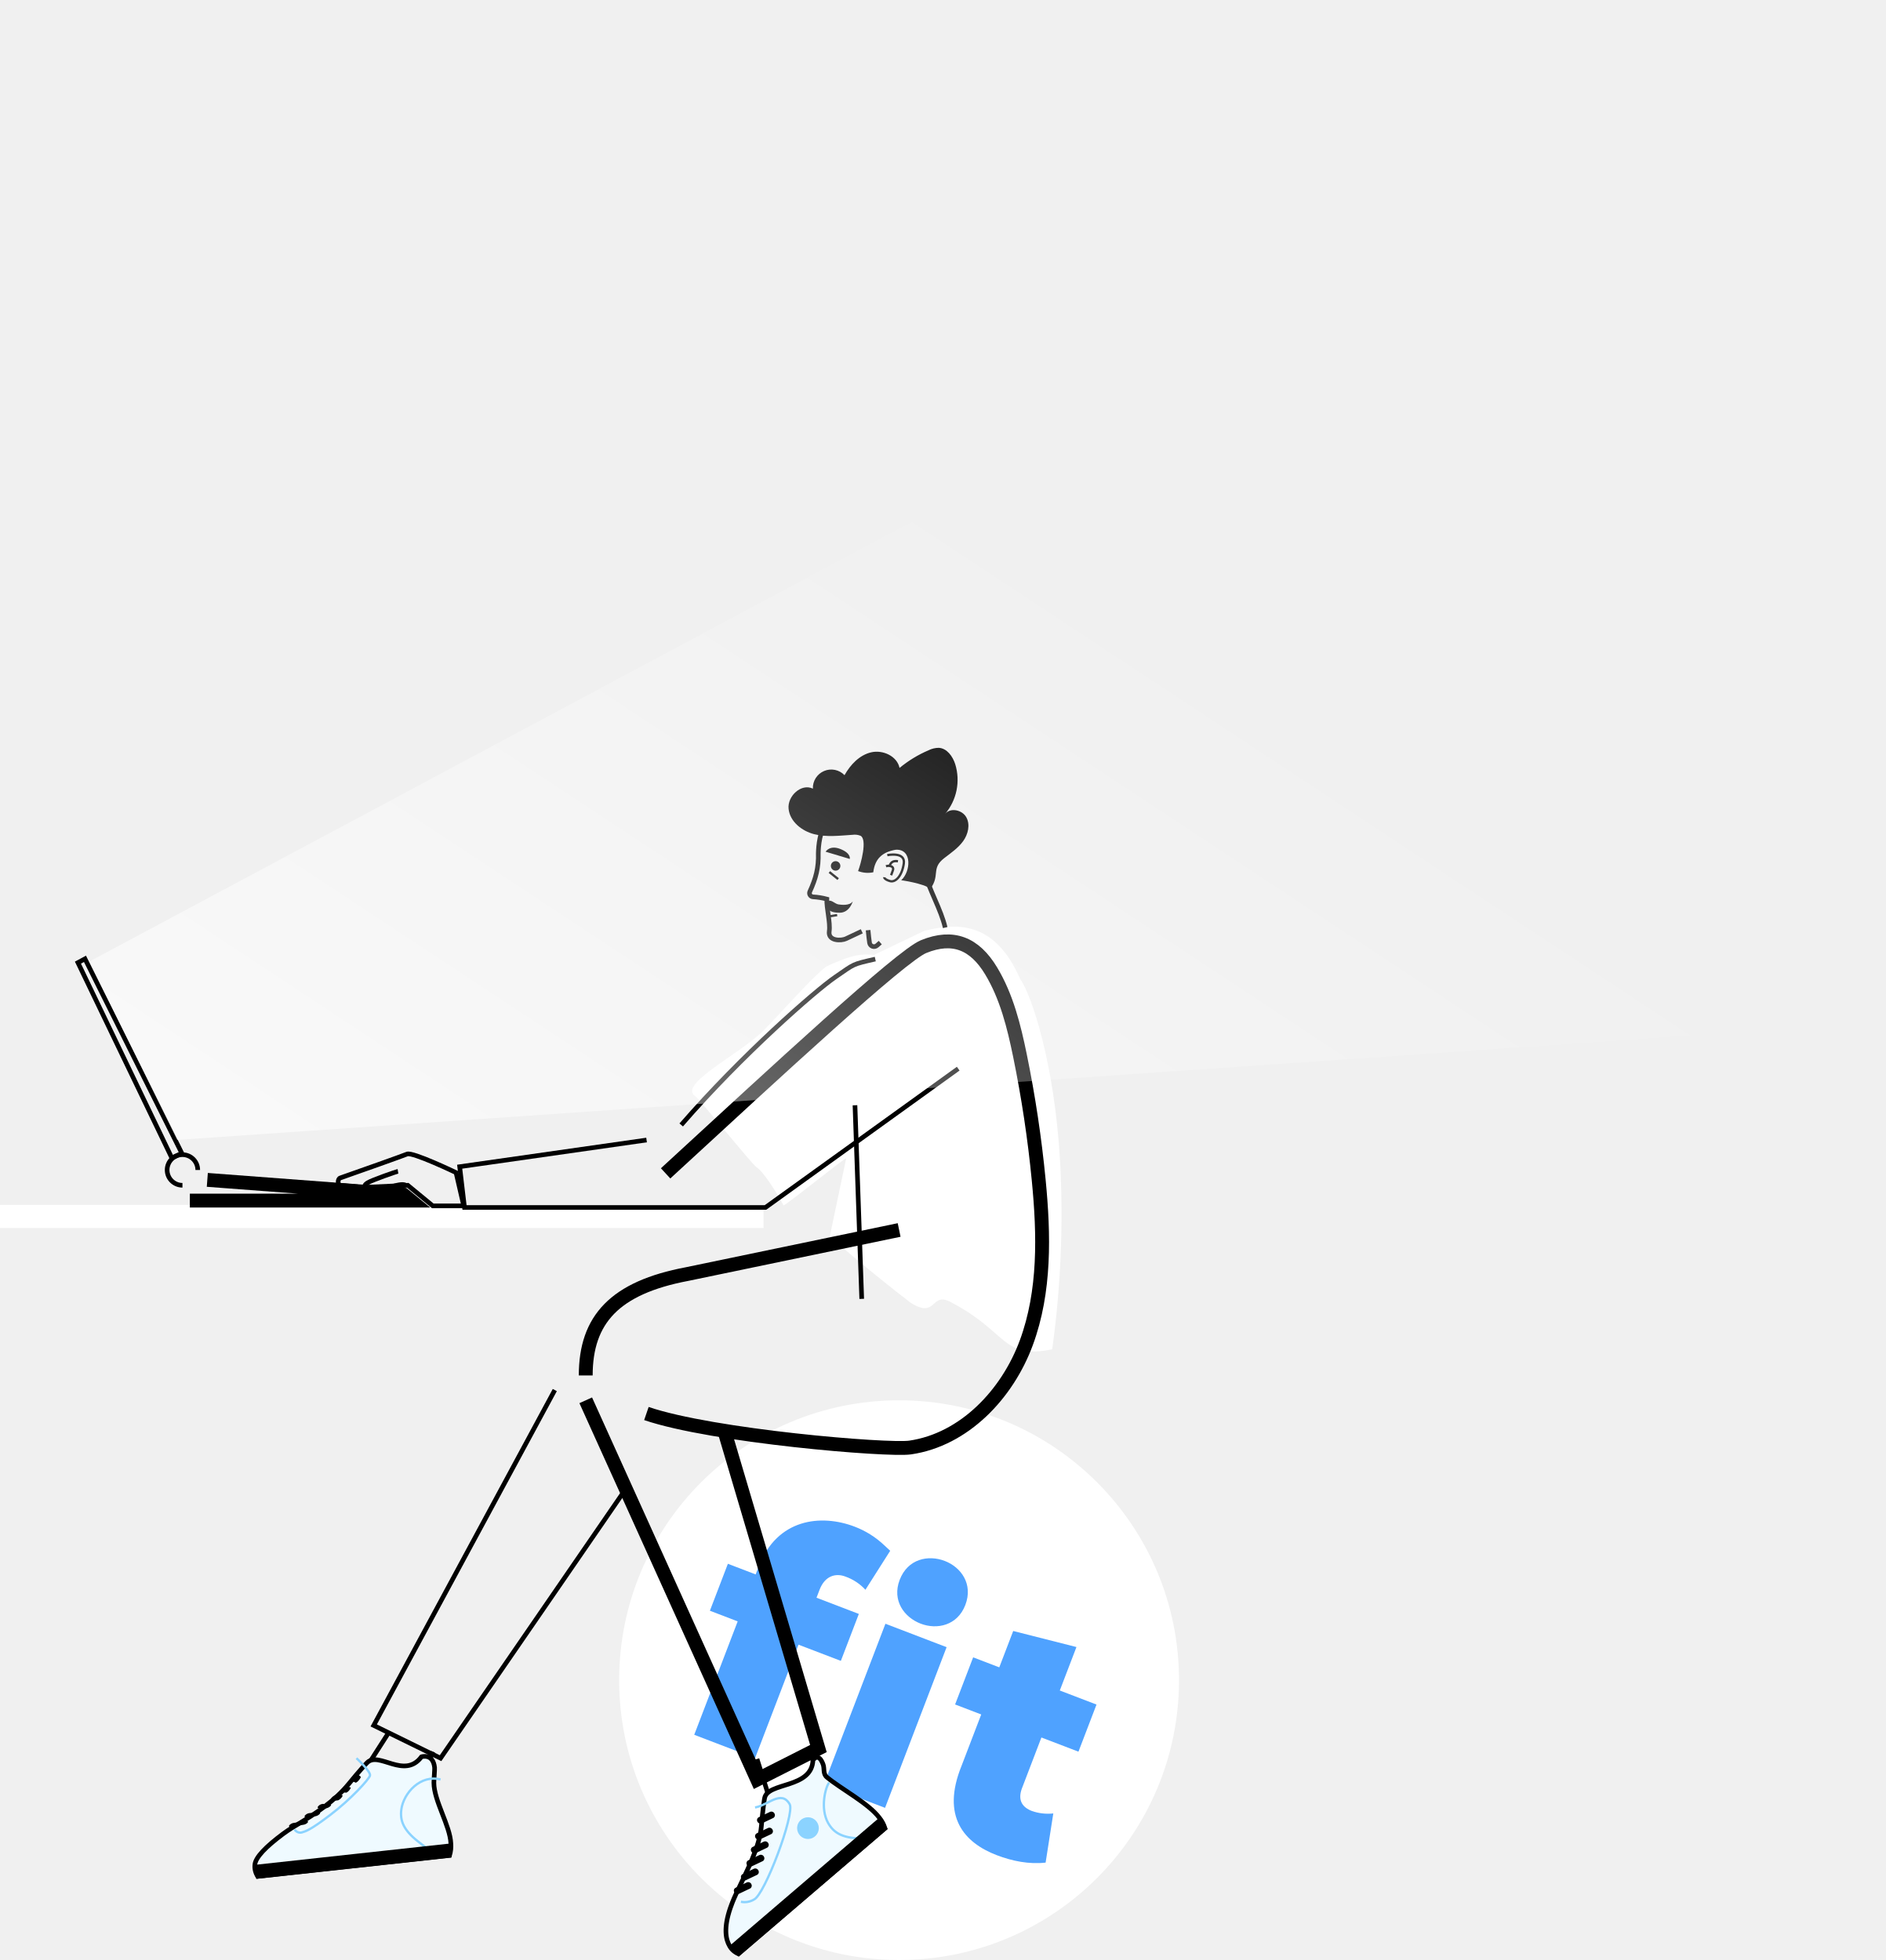
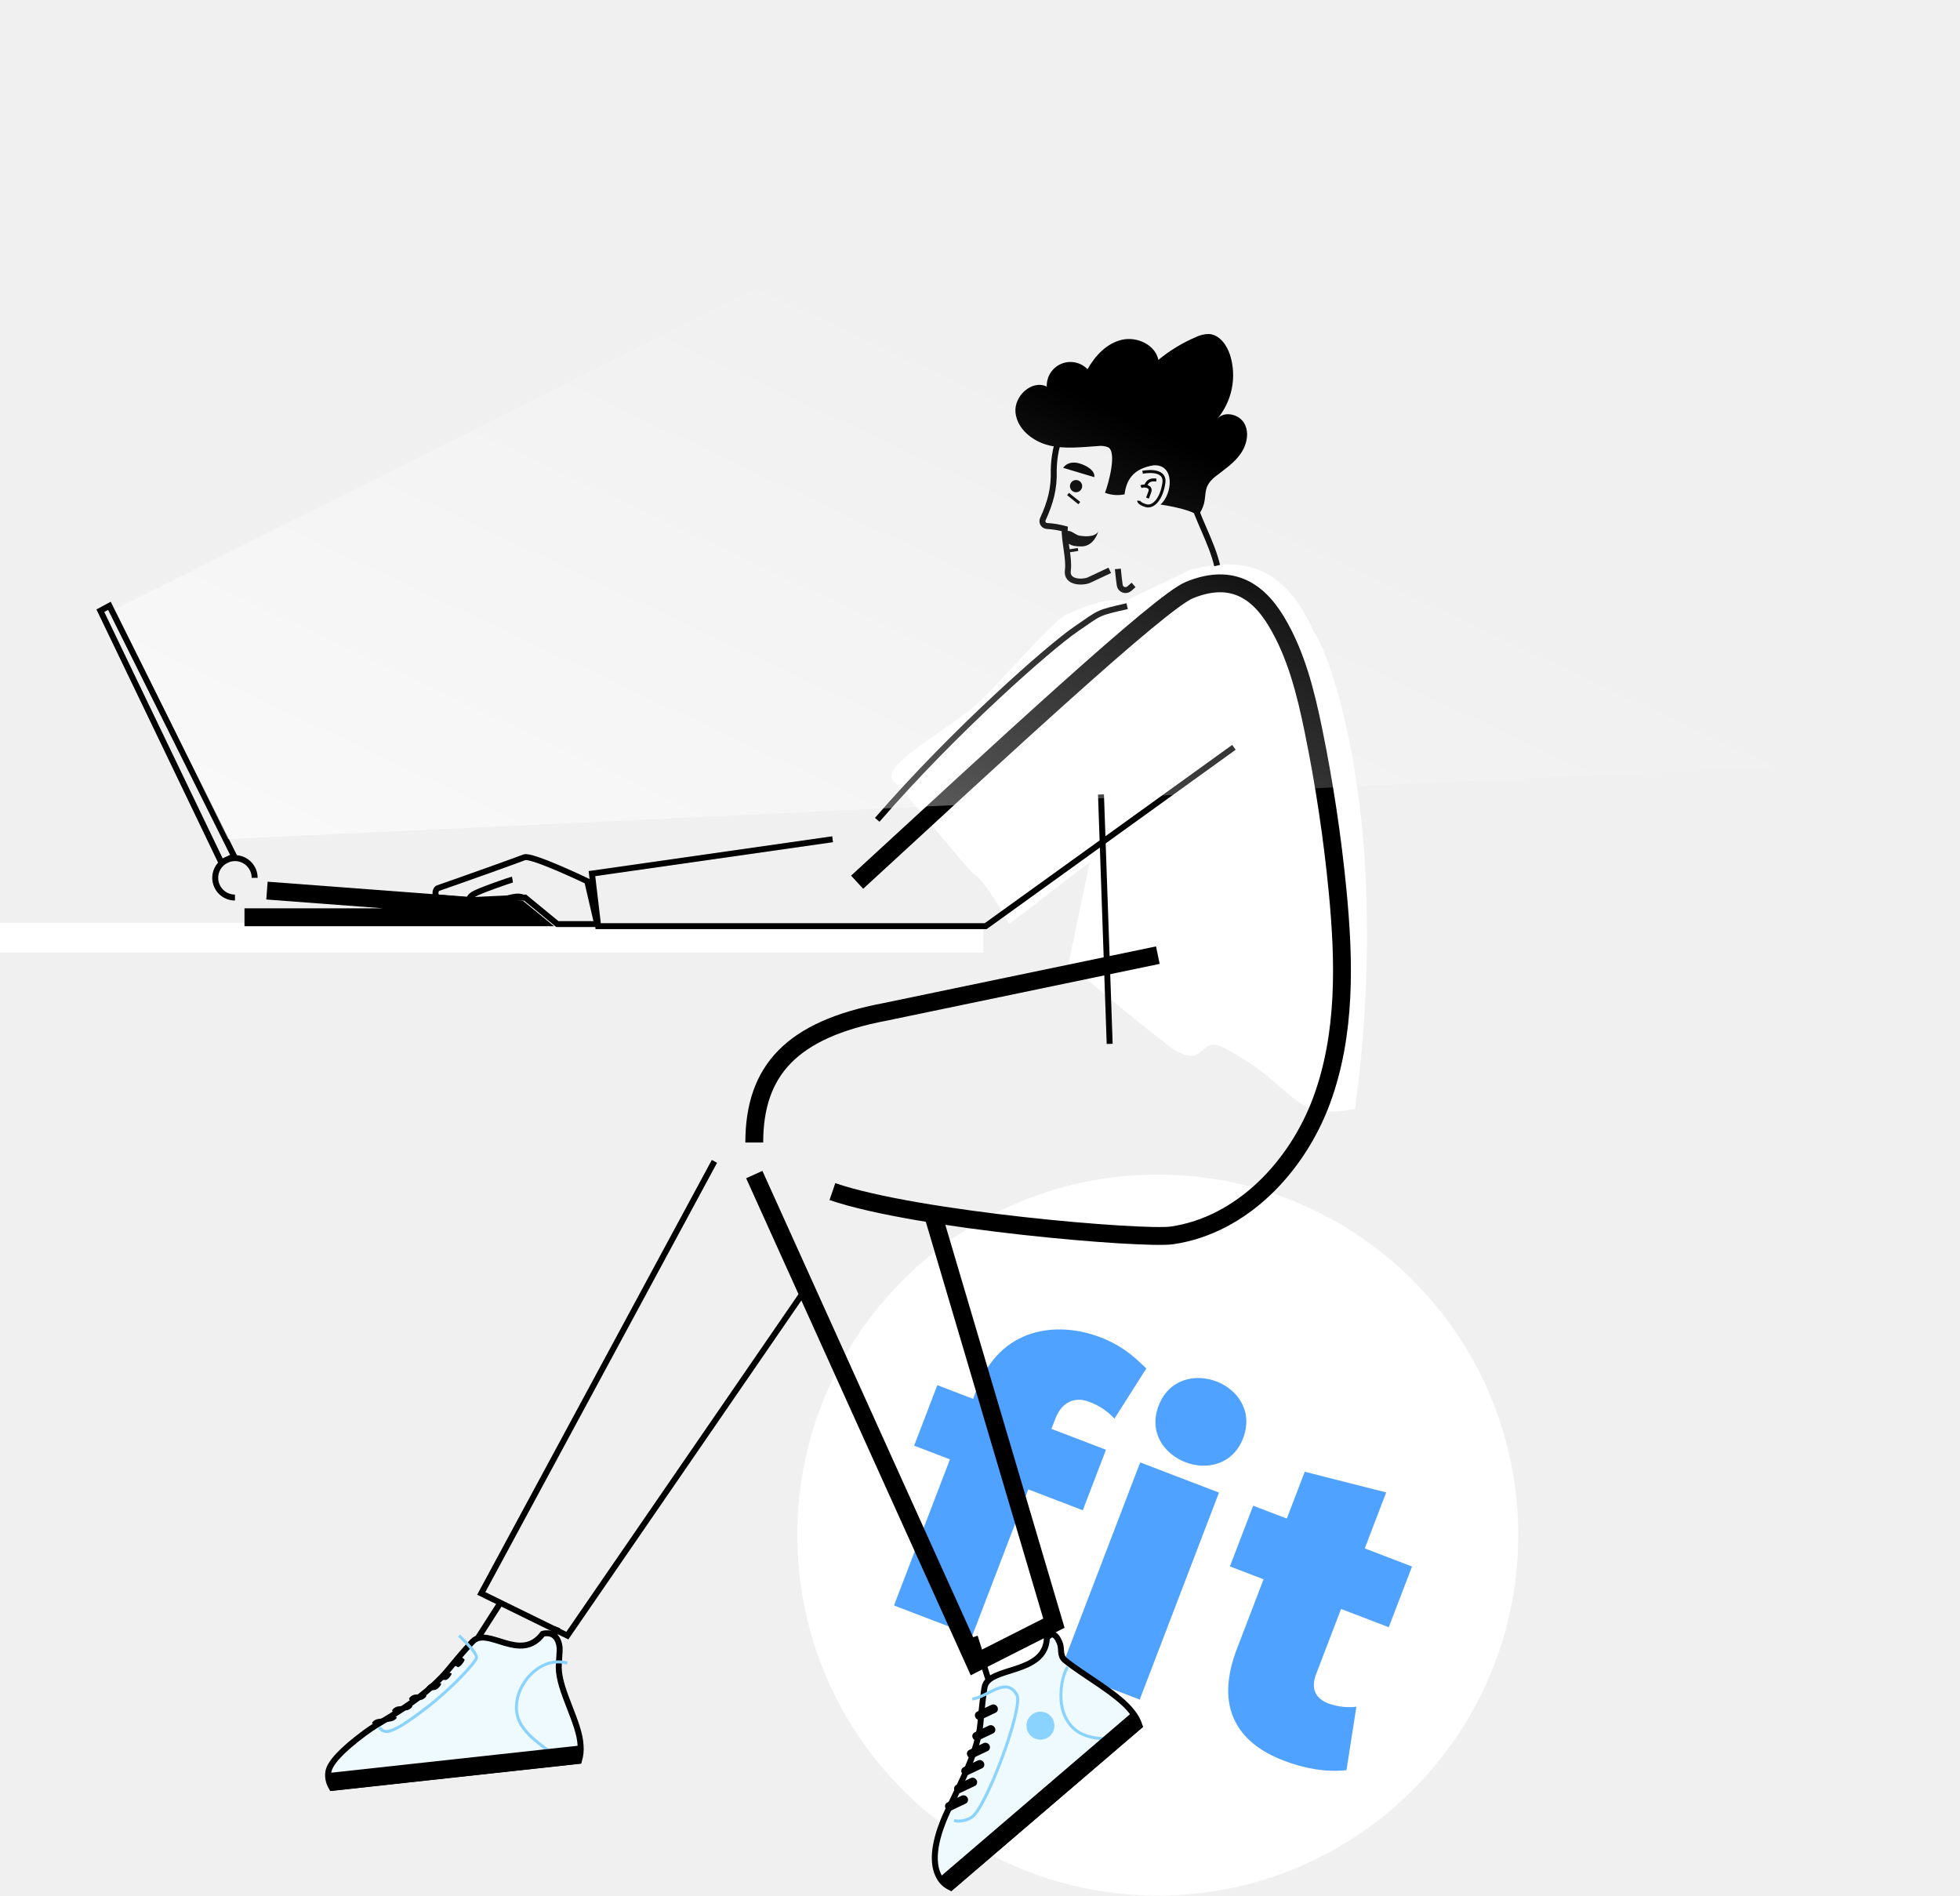
- <svg xmlns="http://www.w3.org/2000/svg" width="816.286" height="848.655" viewBox="0 0 816.286 848.655">
+ <svg xmlns="http://www.w3.org/2000/svg" width="658.859" height="637.114" viewBox="0 0 658.859 637.114">
  <defs>
    <linearGradient id="linear-gradient" x1="-0.115" y1="1.456" x2="0.704" y2="0.656" gradientUnits="objectBoundingBox">
      <stop offset="0" stop-color="#fff" />
      <stop offset="1" stop-color="#fff" stop-opacity="0" />
    </linearGradient>
  </defs>
-   <g id="Group_36389" data-name="Group 36389" transform="translate(-1106.443 -176.222)">
+   <g id="Group_36389" data-name="Group 36389" transform="translate(-1106.443 -387.763)">
    <path id="Path_915" data-name="Path 915" d="M699.322,290.184a427.384,427.384,0,0,1-3.43,81.131c-21.755,4.462-19.142-7.484-43.586-20.256-9.25-5.246-6.084,7.533-17.822,0-18.8-14.439-34.891-28.576-34.891-28.576l7.115-33.845c-.628-.287-26.521,20.7-27.146,20.384-2.331-4.605-8.633-14.708-11.7-16.586-1.8-1.077-24.656-29.459-26.434-30.668-7.768-5.212,19.2-18.156,29.529-28.505,6.812-6.822,21.489-23.6,27.156-27.712,9.595-4.392,14.475-5.756,20.614-4.975l21.808-10.454c13.893-3.455,30.436-4.522,41.545,20.939C686.57,217.146,696.843,246.484,699.322,290.184Z" transform="translate(866.028 389.139)" fill="#fff" />
    <g id="Group_1549" data-name="Group 1549" transform="translate(1374.464 782.537)">
      <circle id="Ellipse_331" data-name="Ellipse 331" cx="121.17" cy="121.17" r="121.17" fill="#fff" />
      <g id="Group_1544" data-name="Group 1544" transform="translate(32.496 52.055)">
        <g id="Group_1543" data-name="Group 1543">
          <path id="Path_973" data-name="Path 973" d="M533.647,391.113l18.807-49.1L540.428,337.4l7.787-20.327,12.024,4.606,1.316-3.434c7.95-20.758,26.963-22.831,41.565-17.238a38.6,38.6,0,0,1,12.651,7.921c.138.134,2.571,2.378,2.707,2.512l-10.727,16.881a21.516,21.516,0,0,0-8.64-5.706c-4.149-1.589-8.86-.438-11.217,5.717l-1.316,3.435,18.325,7.018-7.787,20.327L578.793,352.1l-18.807,49.1Z" transform="translate(-533.647 -298.344)" fill="#fff" />
          <path id="Path_974" data-name="Path 974" d="M589.468,401.423l26.645-69.571L589.63,321.708l-26.645,69.571Z" transform="translate(-506.867 -277.017)" fill="#fff" />
          <path id="Path_975" data-name="Path 975" d="M645.486,330.3l-7.206,18.818,15.89,6.085-7.814,20.4-16.035-6.14L621.8,391.725c-1.775,5.065.377,8.022,4.384,9.556a21.042,21.042,0,0,0,9.283,1.065L632.14,423.64c-7.158.8-14.407-.641-21.163-3.227-14.031-5.373-24.159-16.643-15.232-38.666l8.524-22.255-11.311-4.331,7.814-20.4,11.311,4.331,6.029-15.742Z" transform="translate(-480.035 -275.522)" fill="#fff" />
        </g>
        <path id="Path_976" data-name="Path 976" d="M600.153,308.046c7,2.684,12.4,9.968,8.91,19.073-3.428,8.952-12.311,10.773-19.314,8.091-7.137-2.733-12.533-10.023-9.1-18.975C584.133,307.127,593.015,305.312,600.153,308.046Z" transform="translate(-491.712 -290.553)" fill="#fff" />
      </g>
      <g id="Group_1546" data-name="Group 1546" transform="translate(32.496 52.055)">
        <g id="Group_1545" data-name="Group 1545">
          <path id="Path_977" data-name="Path 977" d="M533.647,391.113l18.807-49.1L540.428,337.4l7.787-20.327,12.024,4.606,1.316-3.434c7.95-20.758,26.963-22.831,41.565-17.238a38.6,38.6,0,0,1,12.651,7.921c.138.134,2.571,2.378,2.707,2.512l-10.727,16.881a21.516,21.516,0,0,0-8.64-5.706c-4.149-1.589-8.86-.438-11.217,5.717l-1.316,3.435,18.325,7.018-7.787,20.327L578.793,352.1l-18.807,49.1Z" transform="translate(-533.647 -298.344)" fill="#fff" />
          <path id="Path_978" data-name="Path 978" d="M589.468,401.423l26.645-69.571L589.63,321.708l-26.645,69.571Z" transform="translate(-506.867 -277.017)" fill="#fff" />
          <path id="Path_979" data-name="Path 979" d="M645.486,330.3l-7.206,18.818,15.89,6.085-7.814,20.4-16.035-6.14L621.8,391.725c-1.775,5.065.377,8.022,4.384,9.556a21.042,21.042,0,0,0,9.283,1.065L632.14,423.64c-7.158.8-14.407-.641-21.163-3.227-14.031-5.373-24.159-16.643-15.232-38.666l8.524-22.255-11.311-4.331,7.814-20.4,11.311,4.331,6.029-15.742Z" transform="translate(-480.035 -275.522)" fill="#fff" />
        </g>
        <path id="Path_980" data-name="Path 980" d="M600.153,308.046c7,2.684,12.4,9.968,8.91,19.073-3.428,8.952-12.311,10.773-19.314,8.091-7.137-2.733-12.533-10.023-9.1-18.975C584.133,307.127,593.015,305.312,600.153,308.046Z" transform="translate(-491.712 -290.553)" fill="#fff" />
      </g>
      <g id="Group_1548" data-name="Group 1548" transform="translate(32.496 52.055)">
        <g id="Group_1547" data-name="Group 1547">
          <path id="Path_981" data-name="Path 981" d="M533.647,391.113l18.807-49.1L540.428,337.4l7.787-20.327,12.024,4.606,1.316-3.434c7.95-20.758,26.963-22.831,41.565-17.238a38.6,38.6,0,0,1,12.651,7.921c.138.134,2.571,2.378,2.707,2.512l-10.727,16.881a21.516,21.516,0,0,0-8.64-5.706c-4.149-1.589-8.86-.438-11.217,5.717l-1.316,3.435,18.325,7.018-7.787,20.327L578.793,352.1l-18.807,49.1Z" transform="translate(-533.647 -298.344)" fill="#4fa2ff" />
          <path id="Path_982" data-name="Path 982" d="M589.468,401.423l26.645-69.571L589.63,321.708l-26.645,69.571Z" transform="translate(-506.867 -277.017)" fill="#4fa2ff" />
          <path id="Path_983" data-name="Path 983" d="M645.486,330.3l-7.206,18.818,15.89,6.085-7.814,20.4-16.035-6.14L621.8,391.725c-1.775,5.065.377,8.022,4.384,9.556a21.042,21.042,0,0,0,9.283,1.065L632.14,423.64c-7.158.8-14.407-.641-21.163-3.227-14.031-5.373-24.159-16.643-15.232-38.666l8.524-22.255-11.311-4.331,7.814-20.4,11.311,4.331,6.029-15.742Z" transform="translate(-480.035 -275.522)" fill="#4fa2ff" />
        </g>
        <path id="Path_984" data-name="Path 984" d="M600.153,308.046c7,2.684,12.4,9.968,8.91,19.073-3.428,8.952-12.311,10.773-19.314,8.091-7.137-2.733-12.533-10.023-9.1-18.975C584.133,307.127,593.015,305.312,600.153,308.046Z" transform="translate(-491.712 -290.553)" fill="#4fa2ff" />
      </g>
    </g>
    <path id="Path_985" data-name="Path 985" d="M557.193,195.95c-2.718,2.417-2.811,11.184-2.811,11.184.2,6.209-1.066,10.936-3.661,16.584A1.616,1.616,0,0,0,552.1,226a29.307,29.307,0,0,1,5.978.964c-.209,3.838,1.593,10.138,1.051,13.945-.617,4.346,5.257,4.161,7.2,3.238l6.889-3.238" transform="translate(906.277 338.545)" fill="none" stroke="#000" stroke-miterlimit="10" stroke-width="2" />
    <path id="Path_986" data-name="Path 986" d="M576.958,235.129c1.232-3.2,4.1-13.786,1.03-15.3a6.785,6.785,0,0,0-3.457-.4c-5.534.355-11.181,1.091-16.559-.27s-10.528-5.47-11.1-10.987,5.526-11.157,10.516-8.735a7.97,7.97,0,0,1,13.7-5.835c2.553-4.545,6.452-8.7,11.526-9.887s11.24,1.645,12.292,6.748a51.845,51.845,0,0,1,12.532-7.63,10.039,10.039,0,0,1,4.431-1.071c3.561.194,6.044,3.68,7.139,7.076a22.861,22.861,0,0,1-4.39,21.554c2.269-2.893,7.436-1.764,9.2,1.46s.753,7.38-1.407,10.356-5.278,5.082-8.184,7.334c-5.777,4.472-1.633,7.365-5.973,13.241-3.014-2.368-12.639-3.695-12.639-3.695,4.086-3.571,4.921-13.56-2.3-13.2-5.825.972-9.065,3.85-9.777,9.77A11.822,11.822,0,0,1,576.958,235.129Z" transform="translate(900.929 318.257)" />
    <path id="Path_987" data-name="Path 987" d="M571.009,203.706c2.262,8.47,7.271,16.608,9.1,24.517" transform="translate(935.481 349.629)" fill="none" stroke="#000" stroke-miterlimit="10" stroke-width="2" />
    <line id="Line_89" data-name="Line 89" x1="330.519" transform="translate(1106.443 702.93)" fill="none" stroke="#fff" stroke-miterlimit="10" stroke-width="10" />
    <path id="Path_988" data-name="Path 988" d="M442.735,267.532a6.628,6.628,0,1,1,6.627-6.629" transform="translate(742.686 421.901)" fill="none" stroke="#000" stroke-miterlimit="10" stroke-width="2" />
    <path id="Path_990" data-name="Path 990" d="M561.017,214.261c.219,2.349.435,4.125.627,5.449a1.953,1.953,0,0,0,3.228,1.181l1.419-1.249" transform="translate(921.201 364.714)" fill="none" stroke="#000" stroke-miterlimit="10" stroke-width="2" />
    <path id="Path_991" data-name="Path 991" d="M551.306,296.235,472.92,441.444l28.936,14.183L581.69,339.535" transform="translate(795.296 481.868)" fill="none" stroke="#000" stroke-miterlimit="10" stroke-width="2" />
    <line id="Line_90" data-name="Line 90" x2="2.92" y2="83.823" transform="translate(1476.543 654.788)" fill="none" stroke="#000" stroke-miterlimit="10" stroke-width="2" />
    <path id="Path_993" data-name="Path 993" d="M569.141,269.843l-80.9,11.551,2.09,17.655H620.607l83.44-60.1" transform="translate(817.186 399.991)" fill="none" stroke="#000" stroke-miterlimit="10" stroke-width="2" />
    <path id="Path_994" data-name="Path 994" d="M516.72,262.237l3.333,14.412-13.389,0-10.841-8.915-19.4.909-9.812-.909c-1.244-.24-1.2-2.768,0-3.183,8.3-2.876,27.132-9.6,28.942-10.345C497.936,253.223,516.72,262.237,516.72,262.237Z" transform="translate(787.129 421.701)" fill="none" stroke="#000" stroke-miterlimit="10" stroke-width="2" />
    <path id="Path_995" data-name="Path 995" d="M482.906,357.312,470.44,376.78l25.792,4.207,5.8-15.487" transform="translate(791.751 569.157)" fill="none" stroke="#000" stroke-miterlimit="10" stroke-width="2" />
    <path id="Path_996" data-name="Path 996" d="M541.222,362.424l7.967,25.189L570.8,372.667l-5.917-10.977" transform="translate(892.91 575.414)" fill="none" stroke="#000" stroke-miterlimit="10" stroke-width="2" />
    <path id="Path_997" data-name="Path 997" d="M447.713,258.771l84.95,6.4,3.137,2.564H440.157" transform="translate(748.472 428.325)" fill="none" stroke="#000" stroke-miterlimit="10" stroke-width="6" />
    <path id="Path_998" data-name="Path 998" d="M420.211,221.009,460.864,305.6l4.315-2.056-41.921-84.178Z" transform="translate(719.967 372.015)" fill="none" stroke="#000" stroke-miterlimit="10" stroke-width="2" />
    <path id="Path_999" data-name="Path 999" d="M485.79,257.243c-.6.1-11.184,3.743-13.13,4.963-2.517,1.576-1.562,3.481,2.228,3.765,3.42.258,11.621-4.246,14.327-2.679" transform="translate(792.924 426.143)" fill="none" stroke="#000" stroke-miterlimit="10" stroke-width="2" />
    <path id="Path_1001" data-name="Path 1001" d="M535.4,303.5" transform="translate(884.59 492.246)" fill="#fff" />
    <path id="Path_1002" data-name="Path 1002" d="M510.7,298.06" transform="translate(849.294 484.476)" fill="#fff" />
    <g id="Group_1636" data-name="Group 1636" transform="translate(1216.082 936.701)">
      <g id="Group_1567" data-name="Group 1567" transform="translate(0.667)">
        <g id="Group_1566" data-name="Group 1566">
          <g id="Group_1565" data-name="Group 1565">
            <g id="Group_1564" data-name="Group 1564">
              <g id="Group_1563" data-name="Group 1563">
                <g id="Group_1562" data-name="Group 1562">
                  <path id="Path_1005" data-name="Path 1005" d="M452.982,413.454l83.065-9.075a13.691,13.691,0,0,0,.542-5.147c-.316-7.715-7.341-18.464-7.341-26.293,0-1.38.394-5.781.306-6.568-.685-6.289-5.674-4.654-5.674-4.654-7.423,9.906-18.413-2.526-23.487,2.5,0,0-.207.2-.668.692-.423.452-1.064,1.151-1.948,2.16-1.275,1.445-3.058,3.534-5.461,6.466-5.886,7.186-14.019,12.68-23.092,18.073-1.159.69-2.228,1.368-3.216,2.033-.751.5-1.455,1.006-2.116,1.5-7.3,5.446-11.925,10.108-12.139,13.36A7.63,7.63,0,0,0,452.982,413.454Z" transform="translate(-451.733 -361.524)" fill="#effaff" stroke="#000" stroke-miterlimit="10" stroke-width="2" />
                </g>
              </g>
            </g>
          </g>
        </g>
      </g>
      <g id="Group_1625" data-name="Group 1625" transform="translate(15.454 7.696)">
        <g id="Group_1577" data-name="Group 1577" transform="translate(22.52 5.283)">
          <g id="Group_1576" data-name="Group 1576">
            <g id="Group_1575" data-name="Group 1575">
              <g id="Group_1574" data-name="Group 1574">
                <g id="Group_1573" data-name="Group 1573">
                  <g id="Group_1572" data-name="Group 1572">
                    <g id="Group_1571" data-name="Group 1571">
                      <g id="Group_1570" data-name="Group 1570">
                        <g id="Group_1569" data-name="Group 1569">
                          <g id="Group_1568" data-name="Group 1568">
                            <path id="Path_1006" data-name="Path 1006" d="M469.494,369.58a3.565,3.565,0,0,0,1.2-1.028c.508-.622.739-1.183.5-1.236l-1.963-.442c-.318-.075-1.057.5-1.615,1.258-.539.734-.68,1.326-.343,1.348l2.082.124A.347.347,0,0,0,469.494,369.58Z" transform="translate(-467.091 -366.867)" />
                          </g>
                        </g>
                      </g>
                    </g>
                  </g>
                </g>
              </g>
            </g>
          </g>
        </g>
        <g id="Group_1587" data-name="Group 1587" transform="translate(27.319)">
          <g id="Group_1586" data-name="Group 1586">
            <g id="Group_1585" data-name="Group 1585">
              <g id="Group_1584" data-name="Group 1584">
                <g id="Group_1583" data-name="Group 1583">
                  <g id="Group_1582" data-name="Group 1582">
                    <g id="Group_1581" data-name="Group 1581">
                      <g id="Group_1580" data-name="Group 1580">
                        <g id="Group_1579" data-name="Group 1579">
                          <g id="Group_1578" data-name="Group 1578">
                            <path id="Path_1007" data-name="Path 1007" d="M470.747,368.4a3.609,3.609,0,0,0,1.246-1.066c.59-.7.96-1.387.8-1.518l-1.283-1.093c-.211-.18-.957.4-1.637,1.275-.656.843-.969,1.6-.726,1.71l1.489.69A.182.182,0,0,0,470.747,368.4Z" transform="translate(-469.066 -364.693)" />
                          </g>
                        </g>
                      </g>
                    </g>
                  </g>
                </g>
              </g>
            </g>
          </g>
        </g>
        <g id="Group_1597" data-name="Group 1597" transform="translate(17.906 9.101)">
          <g id="Group_1596" data-name="Group 1596">
            <g id="Group_1595" data-name="Group 1595">
              <g id="Group_1594" data-name="Group 1594">
                <g id="Group_1593" data-name="Group 1593">
                  <g id="Group_1592" data-name="Group 1592">
                    <g id="Group_1591" data-name="Group 1591">
                      <g id="Group_1590" data-name="Group 1590">
                        <g id="Group_1589" data-name="Group 1589">
                          <g id="Group_1588" data-name="Group 1588">
                            <path id="Path_1008" data-name="Path 1008" d="M468.662,370.637A3.877,3.877,0,0,0,470,369.552c.505-.612.646-1.117.3-1.113l-2.871.034a3.213,3.213,0,0,0-1.841,1.365c-.512.709-.515,1.224-.036,1.171l2.932-.323A.676.676,0,0,0,468.662,370.637Z" transform="translate(-465.191 -368.439)" />
                          </g>
                        </g>
                      </g>
                    </g>
                  </g>
                </g>
              </g>
            </g>
          </g>
        </g>
        <g id="Group_1604" data-name="Group 1604" transform="translate(12.404 12.878)">
          <g id="Group_1603" data-name="Group 1603">
            <g id="Group_1602" data-name="Group 1602">
              <g id="Group_1601" data-name="Group 1601">
                <g id="Group_1600" data-name="Group 1600">
                  <g id="Group_1599" data-name="Group 1599">
                    <g id="Group_1598" data-name="Group 1598">
                      <path id="Path_1009" data-name="Path 1009" d="M466.9,371.845a3.379,3.379,0,0,0,1.4-.731c.508-.437.614-.826.214-.858L465.23,370a3.006,3.006,0,0,0-1.955.906c-.505.515-.449.925.092.93l3.326.034A1.091,1.091,0,0,0,466.9,371.845Z" transform="translate(-462.927 -369.994)" />
                    </g>
                  </g>
                </g>
              </g>
            </g>
          </g>
        </g>
        <g id="Group_1614" data-name="Group 1614" transform="translate(6.732 16.587)">
          <g id="Group_1613" data-name="Group 1613">
            <g id="Group_1612" data-name="Group 1612">
              <g id="Group_1611" data-name="Group 1611">
                <g id="Group_1610" data-name="Group 1610">
                  <g id="Group_1609" data-name="Group 1609">
                    <g id="Group_1608" data-name="Group 1608">
                      <g id="Group_1607" data-name="Group 1607">
                        <g id="Group_1606" data-name="Group 1606">
                          <g id="Group_1605" data-name="Group 1605">
                            <path id="Path_1010" data-name="Path 1010" d="M465.7,373.08a3.282,3.282,0,0,0,1.387-.816c.418-.437.367-.775-.141-.741l-4.19.279a3.128,3.128,0,0,0-1.994,1.047c-.377.505-.107.836.568.755l4.127-.478A1.574,1.574,0,0,0,465.7,373.08Z" transform="translate(-460.592 -371.521)" />
                          </g>
                        </g>
                      </g>
                    </g>
                  </g>
                </g>
              </g>
            </g>
          </g>
        </g>
        <g id="Group_1624" data-name="Group 1624" transform="translate(0 20.356)">
          <g id="Group_1623" data-name="Group 1623">
            <g id="Group_1622" data-name="Group 1622">
              <g id="Group_1621" data-name="Group 1621">
                <g id="Group_1620" data-name="Group 1620">
                  <g id="Group_1619" data-name="Group 1619">
                    <g id="Group_1618" data-name="Group 1618">
                      <g id="Group_1617" data-name="Group 1617">
                        <g id="Group_1616" data-name="Group 1616">
                          <g id="Group_1615" data-name="Group 1615">
                            <path id="Path_1011" data-name="Path 1011" d="M464.48,374.551a3.162,3.162,0,0,0,1.426-.85c.345-.418.124-.7-.522-.612l-5.364.724a3.188,3.188,0,0,0-2.135,1.127c-.255.474.265.721,1.12.573l5.179-.894A2.748,2.748,0,0,0,464.48,374.551Z" transform="translate(-457.82 -373.072)" />
                          </g>
                        </g>
                      </g>
                    </g>
                  </g>
                </g>
              </g>
            </g>
          </g>
        </g>
      </g>
      <path id="Path_1012" data-name="Path 1012" d="M494.9,365.9c-8.558-2.337-16.062,5.786-16.992,13.037-.6,4.7.892,8.762,7.161,13.717l5.5,4.283" transform="translate(-413.831 -355.861)" fill="none" stroke="#8bd3ff" stroke-miterlimit="10" stroke-width="1" />
      <g id="Group_1635" data-name="Group 1635" transform="translate(0 37.644)">
        <g id="Group_1634" data-name="Group 1634">
          <g id="Group_1633" data-name="Group 1633">
            <g id="Group_1632" data-name="Group 1632">
              <g id="Group_1631" data-name="Group 1631">
                <g id="Group_1630" data-name="Group 1630">
                  <g id="Group_1629" data-name="Group 1629">
                    <g id="Group_1628" data-name="Group 1628">
                      <g id="Group_1627" data-name="Group 1627">
                        <g id="Group_1626" data-name="Group 1626">
                          <path id="Path_1013" data-name="Path 1013" d="M452.82,392.419l84.3-9.211a20.482,20.482,0,0,0,.43-6.187l-86.077,9.406A12.535,12.535,0,0,0,452.82,392.419Z" transform="translate(-451.458 -377.021)" />
                        </g>
                      </g>
                    </g>
                  </g>
                </g>
              </g>
            </g>
          </g>
        </g>
      </g>
      <path id="Path_1014" data-name="Path 1014" d="M458.828,392.726A2.845,2.845,0,0,0,461.949,394c1.564-.488,3.381-.782,12.338-7.611s16.538-15.221,17.148-16.953c.588-1.664-5.852-7.586-5.852-7.586" transform="translate(-440.926 -361.057)" fill="none" stroke="#8bd3ff" stroke-miterlimit="10" stroke-width="1" />
    </g>
    <g id="Group_1712" data-name="Group 1712" transform="translate(1420.674 937.133)">
      <g id="Group_1643" data-name="Group 1643" transform="translate(0 0)">
        <g id="Group_1642" data-name="Group 1642">
          <g id="Group_1641" data-name="Group 1641">
            <g id="Group_1640" data-name="Group 1640">
              <g id="Group_1639" data-name="Group 1639">
                <g id="Group_1638" data-name="Group 1638">
                  <g id="Group_1637" data-name="Group 1637">
                    <path id="Path_1015" data-name="Path 1015" d="M541.068,446.735l63.462-54.357a13.709,13.709,0,0,0-2.458-4.555c-4.616-6.194-16.654-12.508-22.669-17.519-1.815-1.511-.93-3.678-1.678-5.645-2.067-5.437-4.368-1.71-4.368-1.71-.539,12.367-19.572,9.372-20.927,16.385,0,0-.054.284-.16.95-.095.612-.228,1.55-.391,2.881-.238,1.912-.53,4.645-.86,8.419-.8,9.255-6.578,19.853-11.028,29.429q-.849,1.829-1.506,3.491-.5,1.261-.9,2.434c-2.956,8.619-1.982,13.6-.323,16.4A7.633,7.633,0,0,0,541.068,446.735Z" transform="translate(-535.682 -361.702)" fill="#effaff" stroke="#000" stroke-miterlimit="10" stroke-width="2" />
                  </g>
                </g>
              </g>
            </g>
          </g>
        </g>
      </g>
      <g id="Group_1701" data-name="Group 1701" transform="translate(3.441 23.479)">
        <g id="Group_1653" data-name="Group 1653" transform="translate(9.175 6.971)">
          <g id="Group_1652" data-name="Group 1652">
            <g id="Group_1651" data-name="Group 1651">
              <g id="Group_1650" data-name="Group 1650">
                <g id="Group_1649" data-name="Group 1649">
                  <g id="Group_1648" data-name="Group 1648">
                    <g id="Group_1647" data-name="Group 1647">
                      <g id="Group_1646" data-name="Group 1646">
                        <g id="Group_1645" data-name="Group 1645">
                          <g id="Group_1644" data-name="Group 1644">
                            <path id="Path_1016" data-name="Path 1016" d="M548.167,376.826a1.407,1.407,0,0,0,.272-1.734,1.513,1.513,0,0,0-1.946-.726l-4.883,2.322a1.37,1.37,0,0,0-.554,1.917,1.508,1.508,0,0,0,1.943.726l4.885-2.322A1.3,1.3,0,0,0,548.167,376.826Z" transform="translate(-540.875 -374.237)" />
                          </g>
                        </g>
                      </g>
                    </g>
                  </g>
                </g>
              </g>
            </g>
          </g>
        </g>
        <g id="Group_1663" data-name="Group 1663" transform="translate(10.034)">
          <g id="Group_1662" data-name="Group 1662">
            <g id="Group_1661" data-name="Group 1661">
              <g id="Group_1660" data-name="Group 1660">
                <g id="Group_1659" data-name="Group 1659">
                  <g id="Group_1658" data-name="Group 1658">
                    <g id="Group_1657" data-name="Group 1657">
                      <g id="Group_1656" data-name="Group 1656">
                        <g id="Group_1655" data-name="Group 1655">
                          <g id="Group_1654" data-name="Group 1654">
                            <path id="Path_1017" data-name="Path 1017" d="M548.519,373.956a1.407,1.407,0,0,0,.272-1.734,1.515,1.515,0,0,0-1.946-.726l-4.883,2.322a1.375,1.375,0,0,0-.554,1.917,1.511,1.511,0,0,0,1.946.726l4.883-2.322A1.167,1.167,0,0,0,548.519,373.956Z" transform="translate(-541.229 -371.367)" />
                          </g>
                        </g>
                      </g>
                    </g>
                  </g>
                </g>
              </g>
            </g>
          </g>
        </g>
        <g id="Group_1673" data-name="Group 1673" transform="translate(7.362 12.878)">
          <g id="Group_1672" data-name="Group 1672">
            <g id="Group_1671" data-name="Group 1671">
              <g id="Group_1670" data-name="Group 1670">
                <g id="Group_1669" data-name="Group 1669">
                  <g id="Group_1668" data-name="Group 1668">
                    <g id="Group_1667" data-name="Group 1667">
                      <g id="Group_1666" data-name="Group 1666">
                        <g id="Group_1665" data-name="Group 1665">
                          <g id="Group_1664" data-name="Group 1664">
                            <path id="Path_1018" data-name="Path 1018" d="M547.419,379.259a1.4,1.4,0,0,0,.274-1.734,1.511,1.511,0,0,0-1.945-.726l-4.883,2.322a1.372,1.372,0,0,0-.556,1.917,1.516,1.516,0,0,0,1.946.726l4.882-2.322A1.334,1.334,0,0,0,547.419,379.259Z" transform="translate(-540.129 -376.669)" />
                          </g>
                        </g>
                      </g>
                    </g>
                  </g>
                </g>
              </g>
            </g>
          </g>
        </g>
        <g id="Group_1680" data-name="Group 1680" transform="translate(5.467 18.688)">
          <g id="Group_1679" data-name="Group 1679">
            <g id="Group_1678" data-name="Group 1678">
              <g id="Group_1677" data-name="Group 1677">
                <g id="Group_1676" data-name="Group 1676">
                  <g id="Group_1675" data-name="Group 1675">
                    <g id="Group_1674" data-name="Group 1674">
                      <path id="Path_1019" data-name="Path 1019" d="M546.64,381.649a1.4,1.4,0,0,0,.272-1.732,1.514,1.514,0,0,0-1.946-.729l-4.883,2.322a1.375,1.375,0,0,0-.554,1.919,1.515,1.515,0,0,0,1.946.726l4.883-2.322A1.257,1.257,0,0,0,546.64,381.649Z" transform="translate(-539.348 -379.06)" />
                    </g>
                  </g>
                </g>
              </g>
            </g>
          </g>
        </g>
        <g id="Group_1690" data-name="Group 1690" transform="translate(3.056 24.623)">
          <g id="Group_1689" data-name="Group 1689">
            <g id="Group_1688" data-name="Group 1688">
              <g id="Group_1687" data-name="Group 1687">
                <g id="Group_1686" data-name="Group 1686">
                  <g id="Group_1685" data-name="Group 1685">
                    <g id="Group_1684" data-name="Group 1684">
                      <g id="Group_1683" data-name="Group 1683">
                        <g id="Group_1682" data-name="Group 1682">
                          <g id="Group_1681" data-name="Group 1681">
                            <path id="Path_1020" data-name="Path 1020" d="M545.648,384.094a1.407,1.407,0,0,0,.272-1.734,1.511,1.511,0,0,0-1.946-.726l-4.883,2.322a1.372,1.372,0,0,0-.554,1.917,1.515,1.515,0,0,0,1.946.726l4.883-2.322A1.4,1.4,0,0,0,545.648,384.094Z" transform="translate(-538.356 -381.504)" />
                          </g>
                        </g>
                      </g>
                    </g>
                  </g>
                </g>
              </g>
            </g>
          </g>
        </g>
        <g id="Group_1700" data-name="Group 1700" transform="translate(0 30.542)">
          <g id="Group_1699" data-name="Group 1699">
            <g id="Group_1698" data-name="Group 1698">
              <g id="Group_1697" data-name="Group 1697">
                <g id="Group_1696" data-name="Group 1696">
                  <g id="Group_1695" data-name="Group 1695">
                    <g id="Group_1694" data-name="Group 1694">
                      <g id="Group_1693" data-name="Group 1693">
                        <g id="Group_1692" data-name="Group 1692">
                          <g id="Group_1691" data-name="Group 1691">
                            <path id="Path_1021" data-name="Path 1021" d="M544.39,386.529a1.406,1.406,0,0,0,.272-1.734,1.515,1.515,0,0,0-1.946-.726l-4.883,2.325a1.369,1.369,0,0,0-.554,1.917,1.513,1.513,0,0,0,1.944.726l4.885-2.325A1.219,1.219,0,0,0,544.39,386.529Z" transform="translate(-537.098 -383.94)" />
                          </g>
                        </g>
                      </g>
                    </g>
                  </g>
                </g>
              </g>
            </g>
          </g>
        </g>
      </g>
      <circle id="Ellipse_334" data-name="Ellipse 334" cx="4.7" cy="4.7" r="4.7" transform="translate(30.815 25.941)" fill="#8bd3ff" />
      <path id="Path_1022" data-name="Path 1022" d="M555.426,366.209c-1.55,1.737-4.04,11.142-.43,17.5,2.344,4.122,5.981,6.469,13.97,6.661l4.212.119" transform="translate(-510.735 -355.261)" fill="none" stroke="#8bd3ff" stroke-miterlimit="10" stroke-width="1" />
      <path id="Path_1023" data-name="Path 1023" d="M544.475,373.035c5.541-.906,11.373-7.764,14.985-1.409,2.342,4.12-10.851,39.467-15.515,41.305a7.828,7.828,0,0,1-5.589.935" transform="translate(-531.859 -351.338)" fill="none" stroke="#8bd3ff" stroke-miterlimit="10" stroke-width="1" />
      <g id="Group_1711" data-name="Group 1711" transform="translate(1.065 25.744)">
        <g id="Group_1710" data-name="Group 1710">
          <g id="Group_1709" data-name="Group 1709">
            <g id="Group_1708" data-name="Group 1708">
              <g id="Group_1707" data-name="Group 1707">
                <g id="Group_1706" data-name="Group 1706">
                  <g id="Group_1705" data-name="Group 1705">
                    <g id="Group_1704" data-name="Group 1704">
                      <g id="Group_1703" data-name="Group 1703">
                        <g id="Group_1702" data-name="Group 1702">
                          <path id="Path_1024" data-name="Path 1024" d="M540.614,432.82l64.4-55.169a20.424,20.424,0,0,0-3.136-5.351L536.12,428.63A12.553,12.553,0,0,0,540.614,432.82Z" transform="translate(-536.12 -372.3)" />
                        </g>
                      </g>
                    </g>
                  </g>
                </g>
              </g>
            </g>
          </g>
        </g>
      </g>
    </g>
    <path id="Path_1027" data-name="Path 1027" d="M611.722,219.413c-10.258,2.381-8.653,1.846-17.334,7.8S553.911,261,527.717,291.226" transform="translate(873.61 372.077)" fill="none" stroke="#000" stroke-miterlimit="10" stroke-width="2" />
    <path id="Path_37481" data-name="Path 37481" d="M-210.641,95.5l10.455,3.132s.736-2.357-3.976-4.271S-210.641,95.5-210.641,95.5Z" transform="translate(1674.473 449.504)" />
    <g id="Group_35725" data-name="Group 35725" transform="translate(45 2)">
      <circle id="Ellipse_358" data-name="Ellipse 358" cx="2.056" cy="2.056" r="2.056" transform="translate(1421.107 547.096)" />
      <line id="Line_102" data-name="Line 102" x2="3.796" y2="3.046" transform="translate(1420.463 551.807)" fill="none" stroke="#000" stroke-miterlimit="10" stroke-width="1" />
    </g>
    <g id="Group_35724" data-name="Group 35724" transform="translate(50.167 -3.057)">
      <path id="Path_37482" data-name="Path 37482" d="M-188.474,106.273s7.919-1.649,7.149,3.63-3.52,8.358-6.049,7.589-2.419-1.65-2.419-1.65" transform="translate(1628.837 443.273)" fill="none" stroke="#000" stroke-miterlimit="10" stroke-width="1" />
      <path id="Path_37483" data-name="Path 37483" d="M-188.632,113.591a2.836,2.836,0,0,1,1.544-.18c.968.124,1.9.662,1.425,1.94l-.77,2.09" transform="translate(1628.445 440.795)" fill="none" stroke="#000" stroke-miterlimit="10" stroke-width="1" />
      <path id="Path_37484" data-name="Path 37484" d="M-182.678,110.343c-1.539-.22-2.961-.03-3.625,2.019" transform="translate(1627.66 441.843)" fill="none" stroke="#000" stroke-miterlimit="10" stroke-width="1" />
    </g>
    <g id="Group_35726" data-name="Group 35726" transform="matrix(0.978, -0.208, 0.208, 0.978, 1651.265, 403.293)">
      <line id="Line_103" data-name="Line 103" x2="2.962" y2="0.152" transform="translate(-216.622 127.358)" fill="none" stroke="#000" stroke-miterlimit="10" stroke-width="1" />
      <path id="Path_37485" data-name="Path 37485" d="M-216.094,121.095c1.924-1.416,3.155,1.41,4.718,1.993,1.114.415,4.655,1.718,6.4,0,0,0-2.328,4.519-6.517,3.669s-4.6-2.455-4.6-2.946Z" transform="translate(-0.822)" />
    </g>
    <path id="Path_992" data-name="Path 992" d="M646.362,267.7,554.6,286.782c-31.3,5.905-43.9,19.652-43.9,43.9" transform="translate(849.294 441.088)" fill="none" stroke="#000" stroke-miterlimit="10" stroke-width="6" />
    <path id="Path_1003" data-name="Path 1003" d="M510.7,298.06l74.21,164.2,26.508-13.423L570.7,311.266" transform="translate(849.295 484.477)" fill="none" stroke="#000" stroke-miterlimit="10" stroke-width="6" />
    <path id="Path_1004" data-name="Path 1004" d="M529.829,316.709c48.479-44.6,101.935-94.2,111.666-98.177,12.76-5.225,22.108-1.334,29.228,10.475,6.724,11.155,9.909,24.049,12.52,36.809a516.989,516.989,0,0,1,8.1,53.886c2.286,23.6,2.837,48.068-5.361,70.317s-26.835,41.981-50.3,45.394c-9.629,1.4-85.531-4.934-114.166-14.718" transform="translate(864.74 367.565)" fill="none" stroke="#000" stroke-miterlimit="10" stroke-width="6" />
-     <path id="Path_37726" data-name="Path 37726" d="M1943.043,102.638c1.281-1.555,0,442.617,0,442.617l-739,50.944-38.011-77.248S1941.762,104.192,1943.043,102.638Z" transform="translate(-20.883 73.589)" fill="url(#linear-gradient)" />
+     <path id="Path_37726" data-name="Path 37726" d="M1573.684,314.182c1.281-1.555,212.5,254.783,212.5,254.783L1204.04,596.2l-38.011-77.248S1572.4,315.736,1573.684,314.182Z" transform="translate(-20.883 73.589)" fill="url(#linear-gradient)" />
  </g>
</svg>
